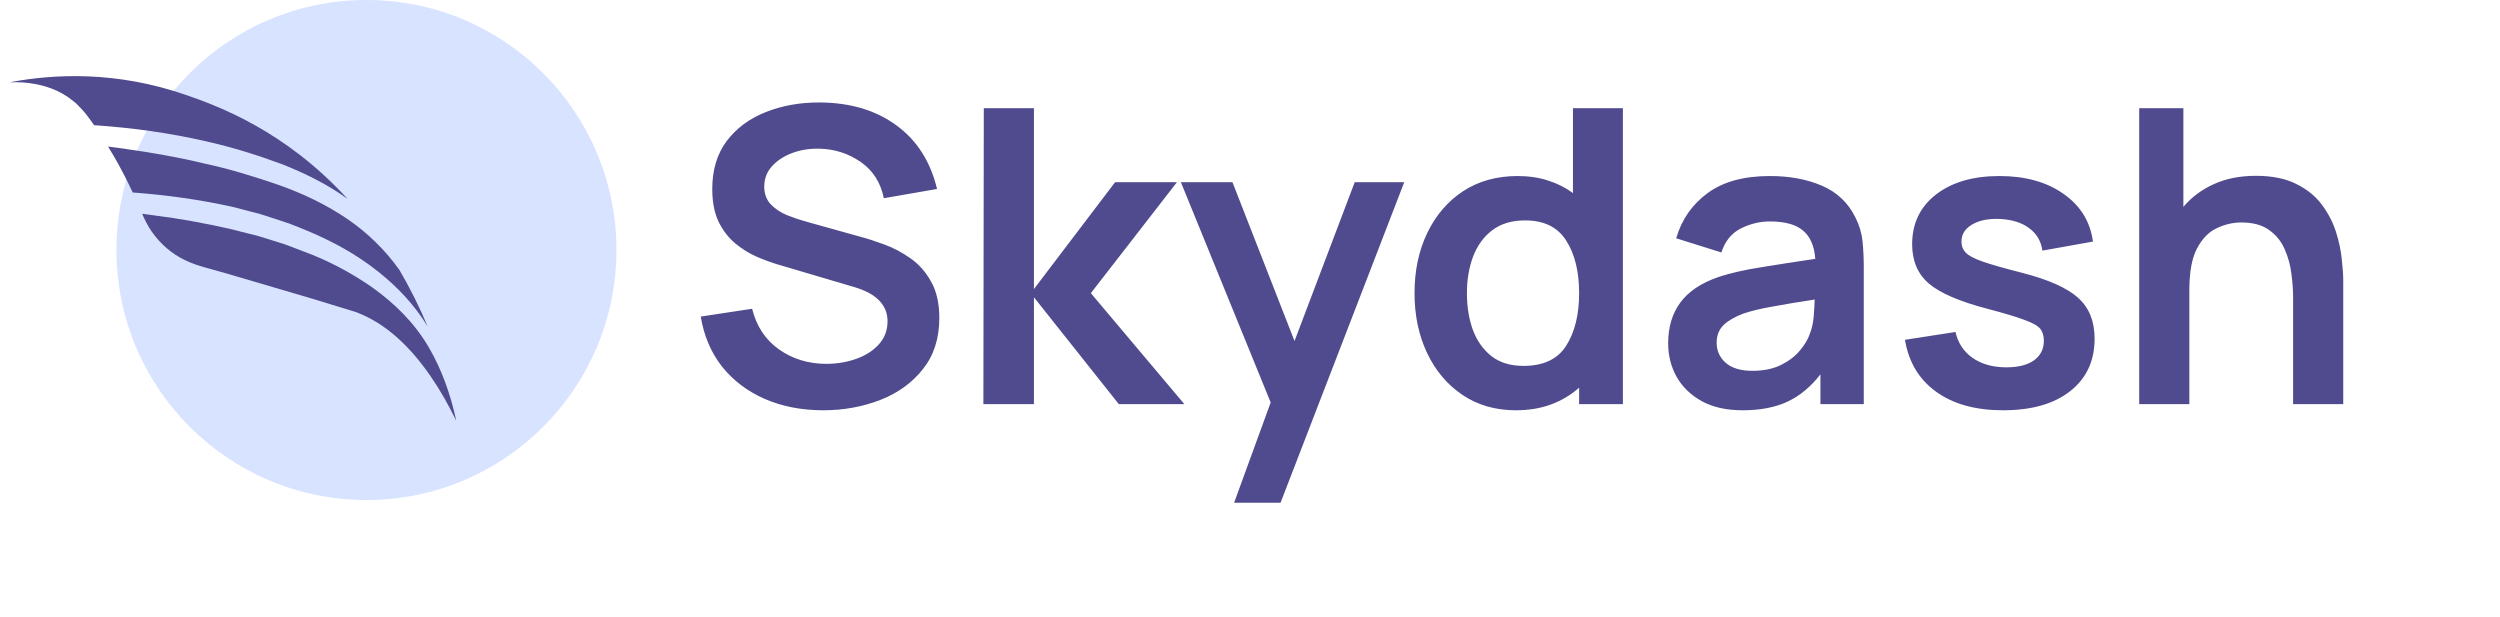
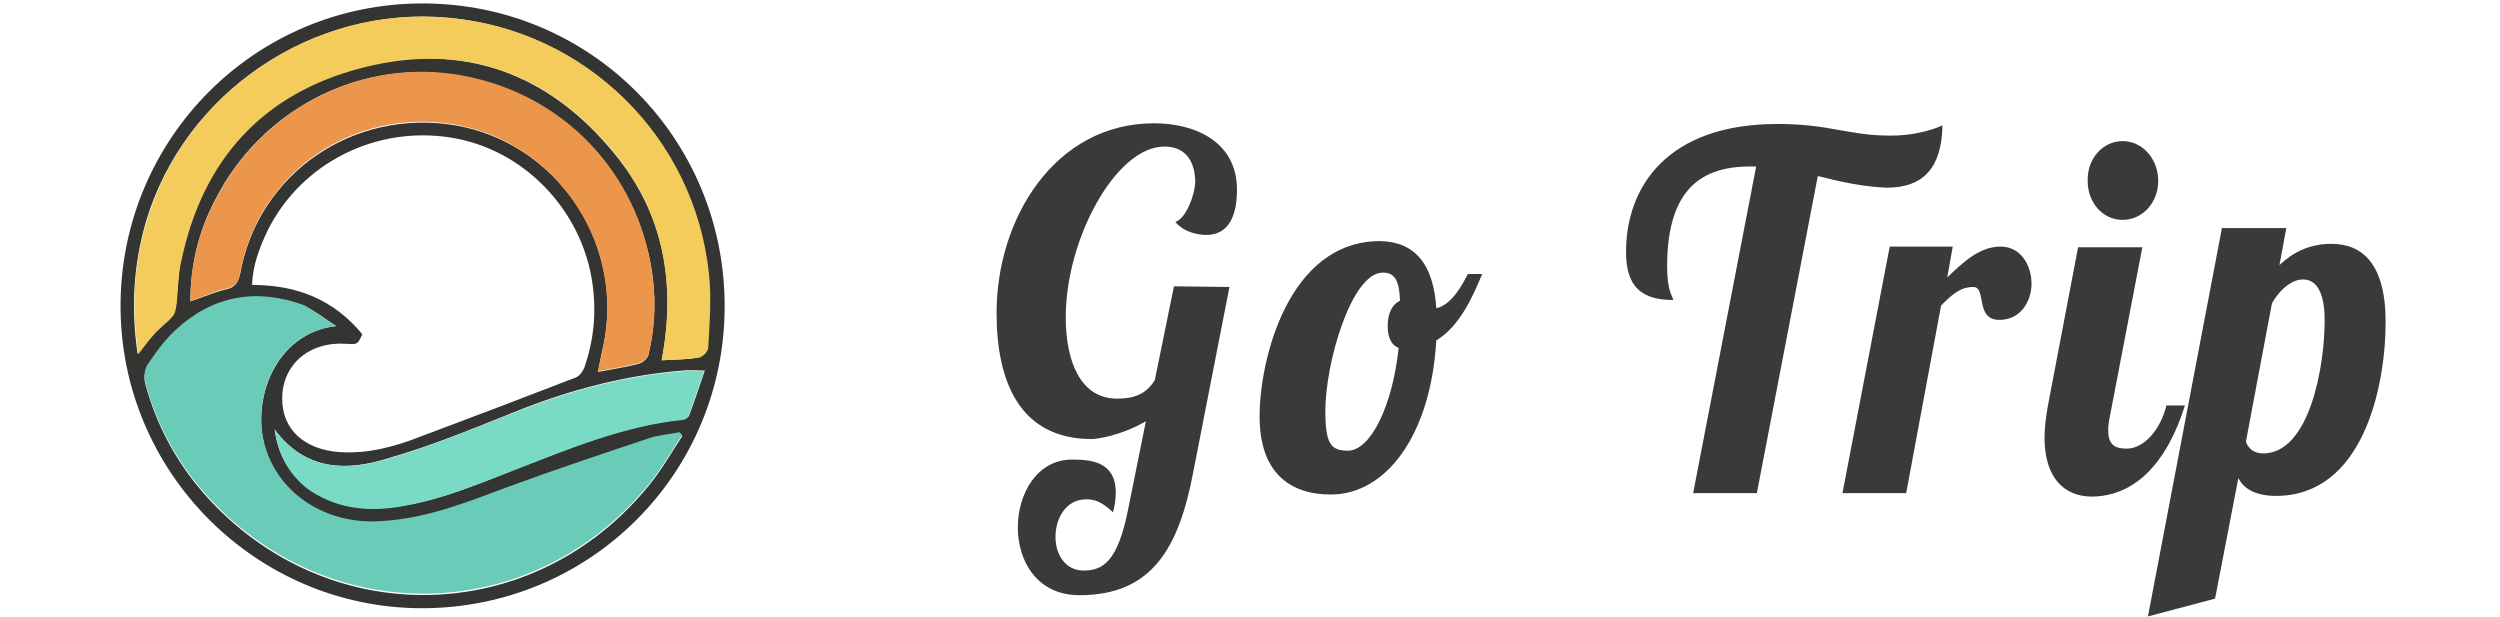
- <svg xmlns="http://www.w3.org/2000/svg" width="365" height="90" viewBox="0 0 365 90" fill="none">
-   <path d="M120.19 59.9C123.15 59.9 125.92 59.4 128.5 58.4C131.08 57.4 133.16 55.9 134.74 53.9C136.34 51.9 137.14 49.41 137.14 46.43C137.14 44.29 136.74 42.52 135.94 41.12C135.16 39.7 134.15 38.56 132.91 37.7C131.69 36.84 130.42 36.17 129.1 35.69C127.8 35.21 126.62 34.83 125.56 34.55L117.82 32.39C116.86 32.13 115.9 31.81 114.94 31.43C113.98 31.03 113.18 30.5 112.54 29.84C111.9 29.16 111.58 28.29 111.58 27.23C111.58 26.11 111.95 25.13 112.69 24.29C113.45 23.45 114.44 22.8 115.66 22.34C116.9 21.88 118.24 21.67 119.68 21.71C121.9 21.77 123.9 22.42 125.68 23.66C127.46 24.9 128.58 26.66 129.04 28.94L136.81 27.59C135.85 23.59 133.88 20.5 130.9 18.32C127.92 16.12 124.21 15 119.77 14.96C116.85 14.94 114.19 15.41 111.79 16.37C109.41 17.31 107.51 18.72 106.09 20.6C104.69 22.48 103.99 24.81 103.99 27.59C103.99 29.49 104.3 31.09 104.92 32.39C105.56 33.67 106.37 34.72 107.35 35.54C108.35 36.36 109.4 37.01 110.5 37.49C111.62 37.97 112.66 38.35 113.62 38.63L124.78 41.93C127.98 42.89 129.58 44.55 129.58 46.91C129.58 48.23 129.15 49.36 128.29 50.3C127.45 51.22 126.35 51.92 124.99 52.4C123.63 52.88 122.18 53.12 120.64 53.12C118.04 53.12 115.74 52.42 113.74 51.02C111.76 49.62 110.45 47.64 109.81 45.08L102.31 46.22C102.77 49.04 103.81 51.48 105.43 53.54C107.07 55.58 109.15 57.15 111.67 58.25C114.21 59.35 117.05 59.9 120.19 59.9ZM143.574 59H150.954V43.4L163.344 59H172.914L159.264 42.8L171.834 26.6H162.804L150.954 42.2V15.8H143.634L143.574 59ZM180.179 73.4H186.959L205.019 26.6H197.789L188.999 49.79L179.939 26.6H172.409L185.519 58.76L180.179 73.4ZM221.311 59.9C223.231 59.9 224.961 59.61 226.501 59.03C228.041 58.45 229.391 57.64 230.551 56.6V59H236.941V15.8H229.651V28.19C228.571 27.39 227.361 26.78 226.021 26.36C224.681 25.92 223.201 25.7 221.581 25.7C218.521 25.7 215.861 26.44 213.601 27.92C211.361 29.4 209.621 31.43 208.381 34.01C207.141 36.59 206.521 39.52 206.521 42.8C206.521 46.04 207.131 48.95 208.351 51.53C209.571 54.11 211.291 56.15 213.511 57.65C215.731 59.15 218.331 59.9 221.311 59.9ZM222.421 53.42C220.541 53.42 218.991 52.95 217.771 52.01C216.551 51.05 215.641 49.77 215.041 48.17C214.461 46.57 214.171 44.78 214.171 42.8C214.171 40.84 214.471 39.06 215.071 37.46C215.691 35.84 216.621 34.56 217.861 33.62C219.121 32.66 220.721 32.18 222.661 32.18C225.421 32.18 227.421 33.16 228.661 35.12C229.921 37.08 230.551 39.64 230.551 42.8C230.551 45.94 229.921 48.5 228.661 50.48C227.421 52.44 225.341 53.42 222.421 53.42ZM254.412 59.9C256.992 59.9 259.182 59.48 260.982 58.64C262.802 57.78 264.402 56.45 265.782 54.65V59H272.112V39.11C272.112 37.71 272.052 36.42 271.932 35.24C271.812 34.04 271.462 32.87 270.882 31.73C269.822 29.59 268.192 28.05 265.992 27.11C263.812 26.17 261.282 25.7 258.402 25.7C254.602 25.7 251.572 26.53 249.312 28.19C247.052 29.85 245.522 32.05 244.722 34.79L251.322 36.86C251.862 35.2 252.812 34.03 254.172 33.35C255.532 32.67 256.942 32.33 258.402 32.33C260.602 32.33 262.222 32.78 263.262 33.68C264.302 34.56 264.892 35.93 265.032 37.79C262.192 38.21 259.552 38.62 257.112 39.02C254.692 39.4 252.632 39.87 250.932 40.43C248.372 41.31 246.502 42.56 245.322 44.18C244.142 45.78 243.552 47.76 243.552 50.12C243.552 51.9 243.962 53.53 244.782 55.01C245.622 56.49 246.852 57.68 248.472 58.58C250.092 59.46 252.072 59.9 254.412 59.9ZM255.852 54.14C254.152 54.14 252.852 53.75 251.952 52.97C251.072 52.19 250.632 51.21 250.632 50.03C250.632 48.97 250.972 48.11 251.652 47.45C252.352 46.79 253.322 46.23 254.562 45.77C255.702 45.39 257.072 45.06 258.672 44.78C260.272 44.48 262.362 44.13 264.942 43.73C264.922 44.49 264.872 45.34 264.792 46.28C264.712 47.2 264.522 48.03 264.222 48.77C263.982 49.51 263.512 50.3 262.812 51.14C262.132 51.98 261.212 52.69 260.052 53.27C258.892 53.85 257.492 54.14 255.852 54.14ZM292.433 59.9C296.613 59.9 299.883 58.97 302.243 57.11C304.623 55.25 305.813 52.69 305.813 49.43C305.813 46.91 305.013 44.93 303.413 43.49C301.833 42.05 299.103 40.83 295.223 39.83C292.703 39.19 290.803 38.65 289.523 38.21C288.263 37.77 287.423 37.33 287.003 36.89C286.583 36.45 286.373 35.92 286.373 35.3C286.373 34.22 286.893 33.38 287.933 32.78C288.973 32.16 290.343 31.89 292.043 31.97C293.803 32.07 295.213 32.52 296.273 33.32C297.353 34.12 297.993 35.21 298.193 36.59L305.573 35.27C305.173 32.35 303.743 30.03 301.283 28.31C298.823 26.57 295.703 25.7 291.923 25.7C288.063 25.7 284.973 26.6 282.653 28.4C280.333 30.2 279.173 32.62 279.173 35.66C279.173 38.08 279.983 39.99 281.603 41.39C283.243 42.79 286.093 44.02 290.153 45.08C292.593 45.72 294.393 46.26 295.553 46.7C296.733 47.12 297.503 47.55 297.863 47.99C298.223 48.43 298.403 49.02 298.403 49.76C298.403 50.96 297.923 51.91 296.963 52.61C296.003 53.29 294.663 53.63 292.943 53.63C290.963 53.63 289.313 53.17 287.993 52.25C286.693 51.33 285.863 50.07 285.503 48.47L278.123 49.61C278.663 52.87 280.183 55.4 282.683 57.2C285.183 59 288.433 59.9 292.433 59.9ZM312.324 59H319.644V42.35C319.644 39.73 320.014 37.71 320.754 36.29C321.514 34.85 322.474 33.86 323.634 33.32C324.814 32.76 326.014 32.48 327.234 32.48C328.954 32.48 330.324 32.86 331.344 33.62C332.364 34.36 333.114 35.31 333.594 36.47C334.094 37.61 334.414 38.8 334.554 40.04C334.714 41.28 334.794 42.4 334.794 43.4V59H342.114V40.91C342.114 40.15 342.044 39.14 341.904 37.88C341.784 36.62 341.504 35.29 341.064 33.89C340.624 32.49 339.944 31.17 339.024 29.93C338.104 28.67 336.854 27.65 335.274 26.87C333.714 26.07 331.744 25.67 329.364 25.67C327.024 25.67 324.964 26.08 323.184 26.9C321.424 27.7 319.954 28.8 318.774 30.2V15.8H312.324V59Z" fill="#504B8E" />
-   <circle cx="53.5" cy="36.5" r="36.5" fill="#D8E3FF" />
-   <path d="M3.437 12.043C5.632 12.232 7.878 12.779 9.927 14.173C10.411 14.576 10.953 14.886 11.396 15.378C11.841 15.859 12.33 16.332 12.706 16.862C13.061 17.329 13.405 17.793 13.739 18.277C19.212 18.651 24.674 19.388 30.083 20.632C33.851 21.479 37.574 22.635 41.259 24.001C44.498 25.298 47.719 26.857 50.724 29.02C41.603 19.039 31.788 15.466 27.132 13.856C16.999 10.349 7.944 10.771 1.394 12.014C2.068 11.989 2.754 12.005 3.437 12.043Z" fill="#504B8E" />
-   <path d="M29.634 23.831C25.952 22.93 22.223 22.306 18.488 21.769C17.584 21.635 16.679 21.5 15.779 21.401C16.863 23.154 17.881 25.009 18.811 26.919C19 27.305 19.186 27.704 19.374 28.101C24.255 28.462 29.132 29.135 33.975 30.208L36.744 30.925L38.126 31.295L39.495 31.739L42.232 32.637C43.142 32.985 44.041 33.35 44.945 33.728C48.532 35.235 52.068 37.127 55.31 39.737C57.967 41.85 60.479 44.453 62.436 47.665C61.301 44.963 59.941 42.187 58.316 39.415C56.192 36.434 53.663 34.027 50.928 32.116C47.68 29.882 44.179 28.224 40.584 26.97C36.989 25.729 33.335 24.613 29.634 23.831Z" fill="#504B8E" />
-   <path d="M54.327 41.942C51.136 39.724 47.738 37.96 44.217 36.672L41.59 35.671L38.917 34.835L37.576 34.422L36.222 34.084L33.522 33.406C29.894 32.589 26.243 31.91 22.57 31.456C21.965 31.363 21.359 31.278 20.75 31.207C21.178 32.184 21.604 33.027 22.136 33.79C23.44 35.651 25.102 37.066 26.972 37.963C27.904 38.426 28.871 38.745 29.892 39.035L33.048 39.92L45.655 43.629L51.934 45.553C54.124 46.363 56.181 47.66 58.023 49.314C61.585 52.516 64.358 56.817 66.612 61.425C65.782 57.542 64.462 53.888 62.634 50.767C60.463 47.017 57.486 44.205 54.327 41.942Z" fill="#504B8E" />
+ <svg xmlns="http://www.w3.org/2000/svg" version="1.1" id="Layer_1" x="0px" y="0px" viewBox="0 0 365 90" style="enable-background:new 0 0 365 90;" xml:space="preserve">
+   <style type="text/css">
+ 	.st0{fill:#3A3A39;}
+ 	.st1{fill:#343533;}
+ 	.st2{fill:#6ACBB8;}
+ 	.st3{fill:#F3CC5C;}
+ 	.st4{fill:#EC964C;}
+ 	.st5{fill:#79DBC5;}
+ </style>
+   <g>
+     <g>
+       <path class="st0" d="M179.5,41.9L174.2,69c-2.1,11-6,17.9-16.6,17.9c-6.2,0-9-5-9-9.9c0-4.9,2.8-9.9,7.9-9.9    c2.6,0,6.4,0.2,6.4,4.8c0,0.8-0.1,1.8-0.4,2.9c-1.6-1.5-2.6-1.9-3.9-1.9c-3,0-4.5,2.8-4.5,5.5c0,2.5,1.4,4.9,4.1,4.9    c2.9,0,5-1.4,6.5-8.9l2.6-12.9c-3.8,2.2-7.3,2.6-7.9,2.6c-10.6,0-13.9-8.5-13.9-18.4c0-13.8,8.5-27.7,23-27.7    c6,0,12.1,2.7,12.1,9.7c0,3.8-1.2,6.6-4.5,6.6c-1,0-3.2-0.3-4.5-1.9c1.6-0.5,2.9-4.1,2.9-5.9c0-1.2-0.3-5.1-4.5-5.1    c-7.1,0-14.4,13.5-14.4,24.9c0,6.4,2.1,11.9,7.5,11.9c2.4,0,4.2-0.6,5.5-2.7l2.8-13.7L179.5,41.9z" />
+       <path class="st0" d="M209.7,45c2.3-0.5,3.9-3.6,4.6-5h2.1c-1.3,3.1-3.2,7.6-6.7,9.7c-0.8,13.8-7.3,22.5-15.4,22.5    c-6,0-10.4-3.2-10.4-11.4c0-8.3,4.2-25.6,17.6-25.6C206.6,35.3,209.3,38.6,209.7,45z M204.2,50.8c-1-0.4-1.6-1.4-1.6-3.2    c0-1.9,0.7-3.2,1.8-3.7c-0.1-3-0.8-4.1-2.5-4.1c-4.6,0-8.4,13.2-8.4,20.2c0,4.8,0.8,5.8,3.3,5.8C200.1,65.8,203.3,59.3,204.2,50.8    z" />
+       <path class="st0" d="M265.4,25.7L256.5,72h-9.3l9.2-47.7h-0.8c-6.9,0-12.2,3-12.2,14.6c0,3.7,0.8,4.3,0.9,4.9    c-4.5,0-6.9-1.8-6.9-7c0-9.6,6.1-18.7,22.1-18.7c7.8,0,10.2,1.7,16.6,1.7c3,0,5.8-0.7,7.5-1.5c-0.1,6.3-2.9,9.1-8.1,9.1    C272.3,27.3,268.9,26.6,265.4,25.7z" />
+       <path class="st0" d="M285.1,36l-0.8,4.5c2.3-2.2,4.7-4.5,7.8-4.5c2.9,0,4.5,2.7,4.5,5.4c0,2.5-1.5,5.3-4.7,5.3    c-3.6,0-1.8-4.8-3.8-4.8c-1.9,0-3.1,1.1-4.7,2.7L278.3,72h-9.3l6.9-36H285.1z" />
+       <path class="st0" d="M312.8,36l-4.7,24.5c-0.2,0.9-0.3,1.7-0.3,2.3c0,2,0.8,2.7,2.7,2.7c2.5,0,4.9-2.7,5.8-6.3h2.7    c-3.7,11.7-10.1,13.3-13.6,13.3c-3.9,0-6.9-2.6-6.9-8.6c0-1.4,0.2-3,0.5-4.7l4.4-23.1H312.8z M309.9,20.6c2.9,0,5.2,2.6,5.2,5.8    c0,3.2-2.3,5.7-5.2,5.7s-5.1-2.5-5.1-5.7C304.7,23.2,307,20.6,309.9,20.6z" />
+       <path class="st0" d="M333.8,33.3l-1,5.4c1.9-1.8,4.3-3.1,7.6-3.1c4.4,0,7.9,2.8,7.9,11.4c0,9.7-3.4,25.4-16,25.4    c-3.2,0-4.8-1.2-5.5-2.6l-3.4,17.6l-9.8,2.6l10.8-56.7H333.8z M339.4,46.8c0-5.5-2.1-6-3.2-6c-1.4,0-3.2,1.2-4.5,3.5l-3.8,20.2    c0.3,0.8,1,1.7,2.5,1.7C337.2,66.2,339.4,53.5,339.4,46.8z" />
+     </g>
+     <g>
+       <g>
+         <path class="st1" d="M61.7,0.5c24.5,0,44.1,19.7,44.1,44.2c0,24.5-19.7,44.1-44.2,44.1c-24.2,0-44.2-19.9-44-44.5     C17.8,20.1,37.3,0.5,61.7,0.5z M52.9,48.8c-0.7,1.5-0.7,1.5-2.3,1.4c-5.4-0.4-9.4,3-9.4,8c0,4.5,3.2,7.4,8.3,7.8     c4.2,0.3,8.2-0.8,12-2.3c7.5-2.8,15.1-5.7,22.6-8.6c0.5-0.2,1-0.9,1.2-1.4c1.4-4,1.8-8.1,1.2-12.3c-1.5-10.7-10-19.6-20.6-21.3     c-11-1.8-21.9,3.7-26.8,13.5c-1.2,2.5-2.2,5.1-2.3,8C43.3,41.6,48.7,43.7,52.9,48.8z M49.1,47.6c-1.5-0.9-3-2.2-4.6-2.8     c-7-2.6-13.4-1.5-18.9,3.6c-1.6,1.5-2.9,3.3-4.1,5.1c-0.4,0.6-0.5,1.7-0.3,2.5c1.6,6,4.5,11.4,8.6,16.1     c17.8,20.2,48.1,19.6,65-1.3c1.8-2.2,3.2-4.7,4.8-7.1c-0.1-0.1-0.3-0.3-0.4-0.4c-1.4,0.2-2.9,0.3-4.2,0.8     c-6.9,2.3-13.8,4.6-20.6,7.1c-6.2,2.3-12.4,4.8-19.1,5.1c-7.5,0.3-14.1-3.8-16.4-10.3C36.4,58.7,40.1,48.6,49.1,47.6z M96.6,52.6     c1.9-0.1,3.6-0.1,5.3-0.4c0.5-0.1,1.3-0.9,1.3-1.4c0.1-3.6,0.5-7.3,0.1-10.9c-2.1-20-17.9-35.5-37.9-37.3     C45.7,0.8,26.9,13.5,21.3,32.4c-1.8,6.2-2.2,12.6-1.2,19.3c0.9-1.2,1.6-2.1,2.4-3c0.8-0.9,1.8-1.5,2.6-2.5     c0.4-0.5,0.6-1.3,0.6-1.9c0.3-2.1,0.3-4.3,0.7-6.4c3.1-14.7,11.9-24.4,26.4-28.1c14.7-3.7,27.2,0.8,36.8,12.5     C96.9,31.1,98.8,41.4,96.6,52.6z M27.8,44c1.8-0.6,3.4-1.3,5-1.7c1.6-0.3,2-1.1,2.3-2.5c2.7-14.6,16.6-24,31.4-21.5     c14.4,2.5,24.3,16.5,21.8,31.1c-0.3,1.6-0.7,3.2-1,4.9c2.1-0.4,4.1-0.7,6-1.2c0.6-0.2,1.3-0.8,1.4-1.4c1-4.4,1.1-8.8,0.3-13.1     c-2.7-14.7-14.2-25.6-28.9-27.7C52,8.8,38,16.2,31.4,29.2C29,33.8,27.8,38.7,27.8,44z M40.1,62.7c0.5,3.7,2.1,6.4,4.8,8.5     c3.8,2.8,8.2,3.4,12.8,2.8c6.2-0.8,11.8-3.2,17.6-5.5c7.9-3.1,15.8-6.4,24.5-7.3c0.3,0,0.7-0.3,0.8-0.5c0.8-2.1,1.5-4.3,2.3-6.6     c-1.3,0-2.3-0.1-3.2,0c-8.6,0.7-16.8,2.9-24.7,6.1c-6,2.4-12,4.9-18.3,6.7C50.7,68.8,44.6,68.8,40.1,62.7z" />
+         <path class="st2" d="M49.1,47.6c-9,0.9-12.7,11.1-10.2,18.2c2.2,6.5,8.8,10.7,16.4,10.3c6.8-0.3,12.9-2.8,19.1-5.1     c6.8-2.5,13.7-4.8,20.6-7.1c1.3-0.4,2.8-0.5,4.2-0.8c0.1,0.1,0.3,0.3,0.4,0.4c-1.6,2.4-3,4.9-4.8,7.1     c-16.9,20.9-47.2,21.5-65,1.3c-4.1-4.7-7-10.1-8.6-16.1c-0.2-0.8-0.1-1.8,0.3-2.5c1.2-1.8,2.5-3.6,4.1-5.1     c5.5-5.1,11.9-6.2,18.9-3.6C46.1,45.5,47.5,46.7,49.1,47.6z" />
+         <path class="st3" d="M96.6,52.6c2.1-11.2,0.3-21.5-6.9-30.3C80.1,10.6,67.6,6.1,52.9,9.9c-14.5,3.7-23.3,13.4-26.4,28.1     C26,40,26,42.2,25.8,44.3c-0.1,0.7-0.2,1.4-0.6,1.9c-0.8,0.9-1.8,1.6-2.6,2.5c-0.8,0.9-1.5,1.8-2.4,3c-1-6.7-0.7-13,1.2-19.3     c5.6-19,24.4-31.7,44.2-29.8c19.9,1.8,35.8,17.4,37.9,37.3c0.4,3.6,0.1,7.3-0.1,10.9c0,0.5-0.8,1.3-1.3,1.4     C100.3,52.5,98.6,52.5,96.6,52.6z" />
+         <path class="st4" d="M27.8,44c0-5.3,1.2-10.2,3.6-14.7C38,16.2,52,8.8,66.1,10.8c14.8,2.1,26.2,13,28.9,27.7     c0.8,4.4,0.8,8.8-0.3,13.1c-0.1,0.6-0.8,1.2-1.4,1.4c-1.9,0.5-3.8,0.8-6,1.2c0.4-1.8,0.8-3.3,1-4.9c2.4-14.5-7.5-28.6-21.8-31.1     c-14.8-2.6-28.7,6.9-31.4,21.5c-0.3,1.5-0.7,2.2-2.3,2.5C31.2,42.6,29.6,43.3,27.8,44z" />
+         <path class="st5" d="M40.1,62.7c4.5,6.1,10.5,6.1,16.5,4.3c6.2-1.8,12.2-4.3,18.3-6.7c8-3.2,16.2-5.4,24.7-6.1     c0.9-0.1,1.9,0,3.2,0c-0.8,2.3-1.5,4.4-2.3,6.6c-0.1,0.2-0.5,0.5-0.8,0.5c-8.6,0.9-16.5,4.2-24.5,7.3c-5.7,2.2-11.4,4.6-17.6,5.5     c-4.6,0.6-8.9,0-12.8-2.8C42.2,69.2,40.6,66.4,40.1,62.7z" />
+       </g>
+     </g>
+   </g>
</svg>
